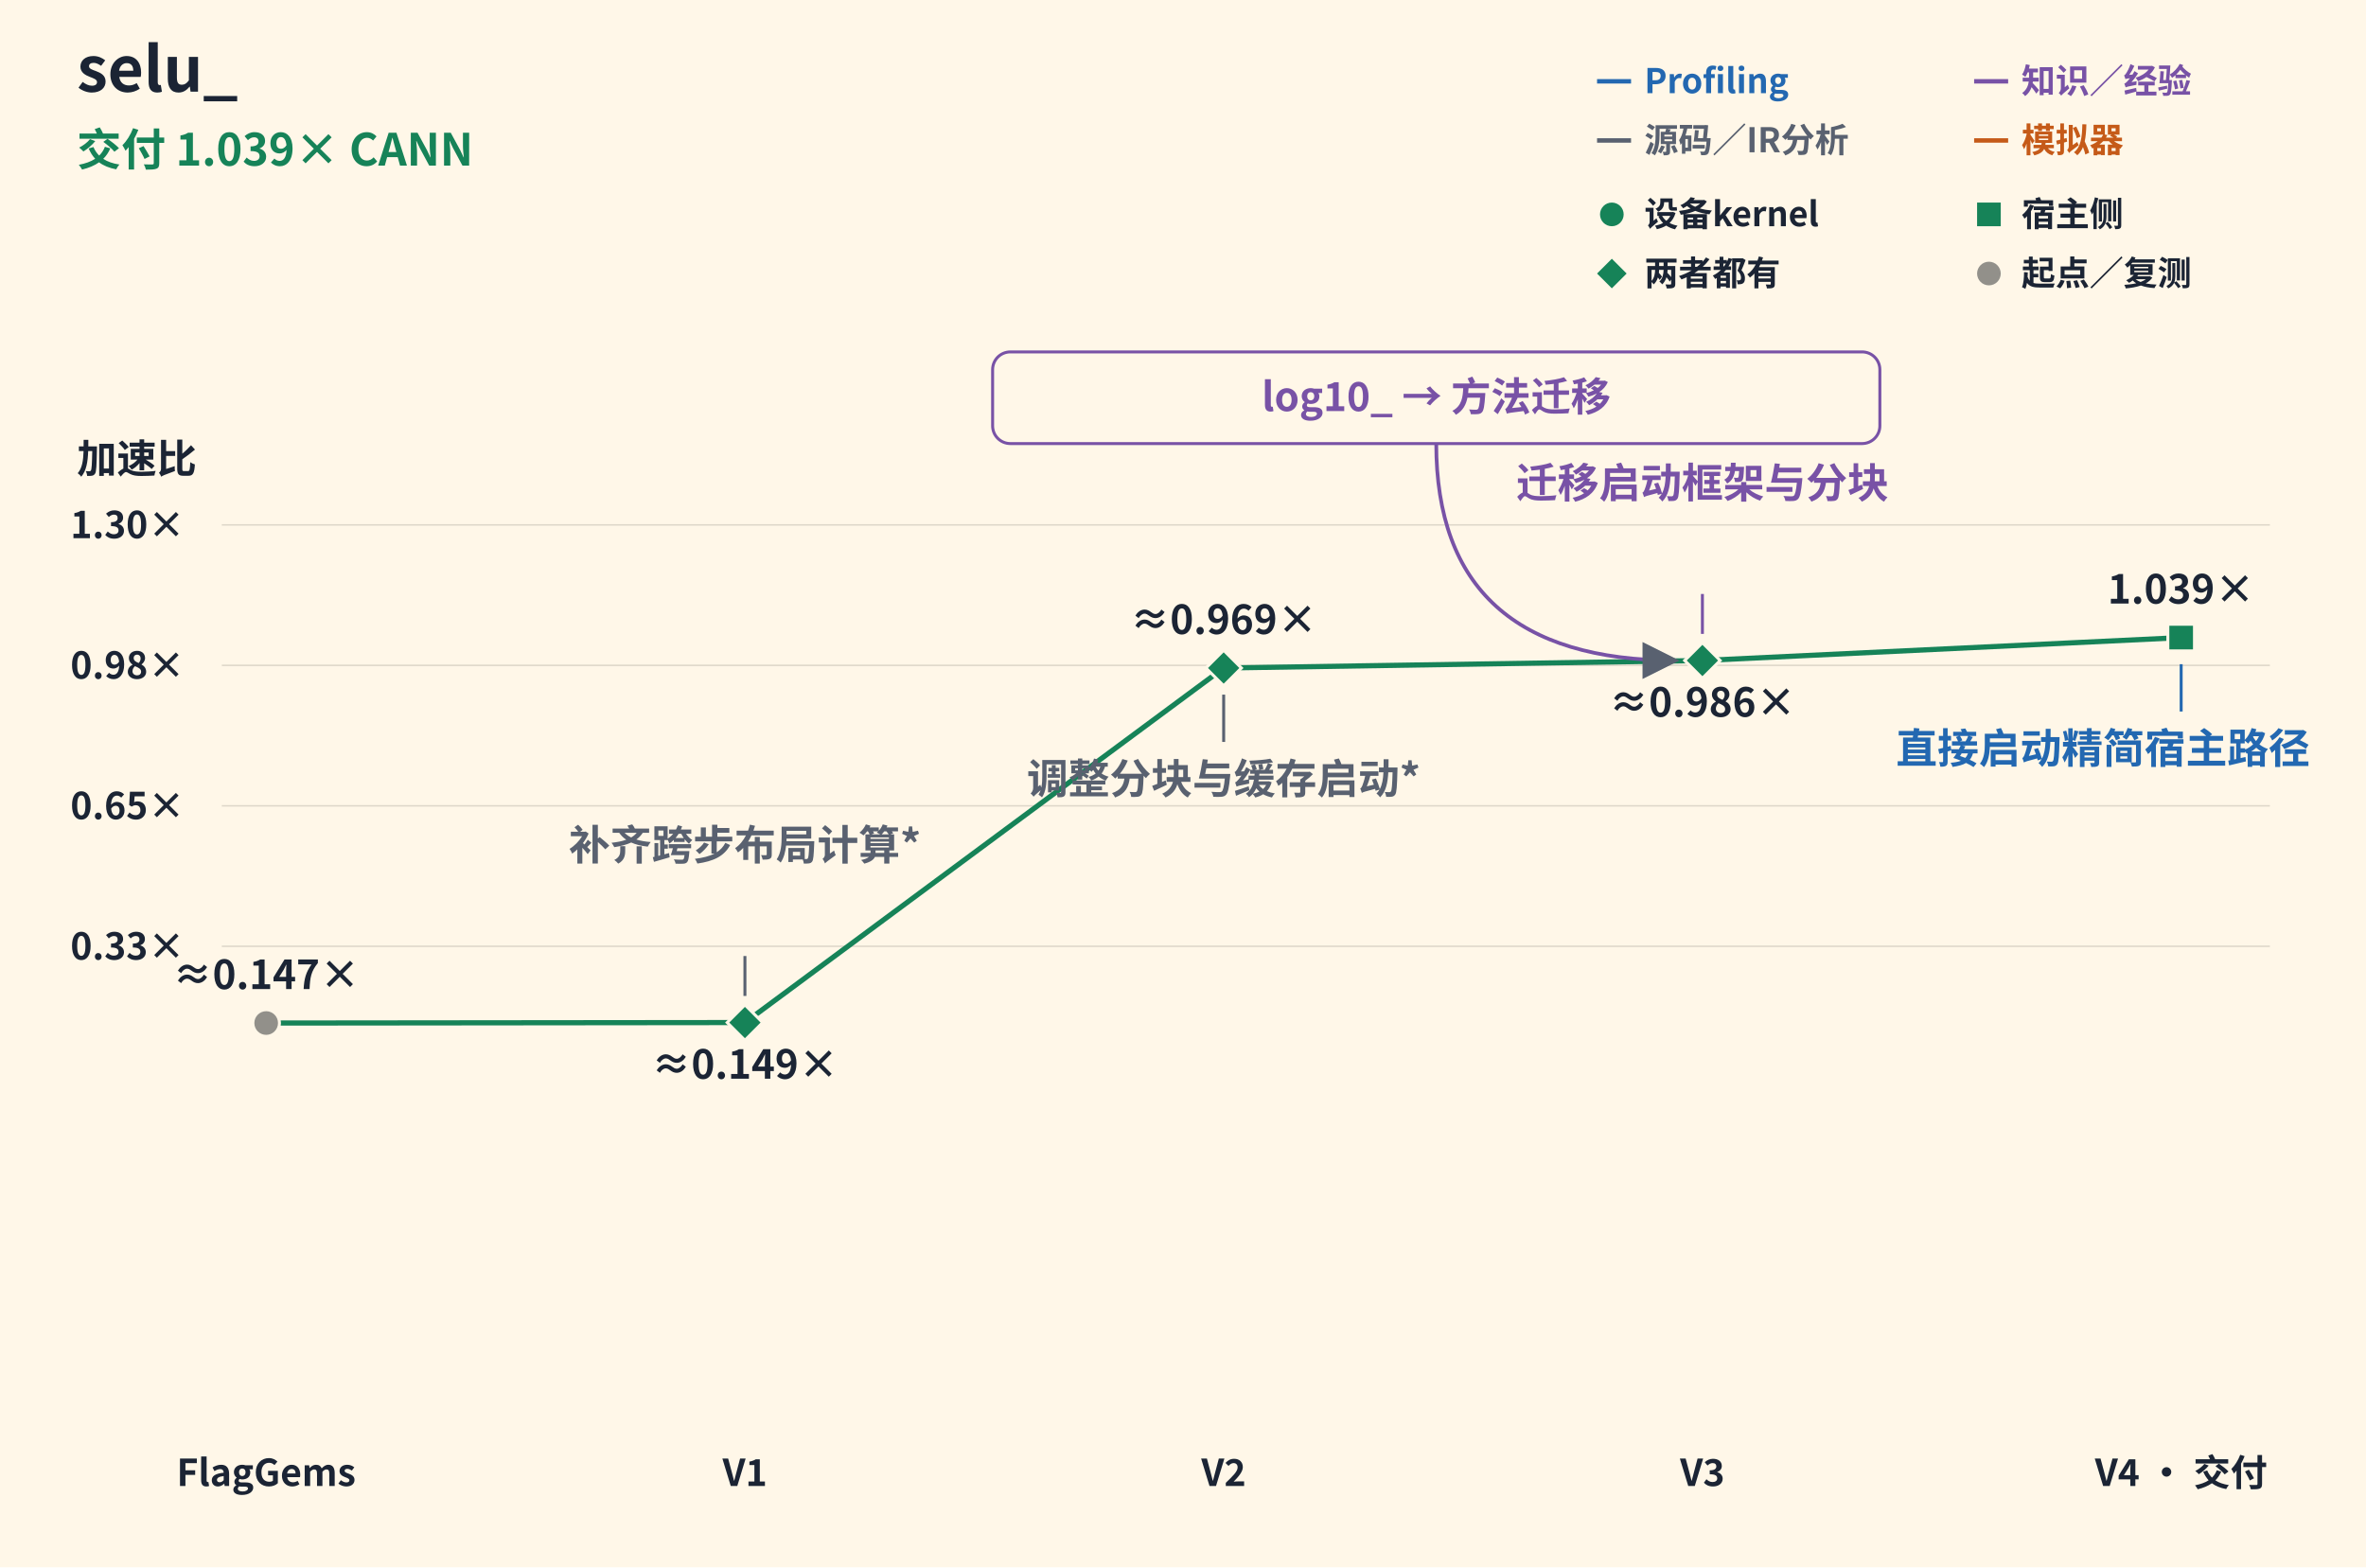
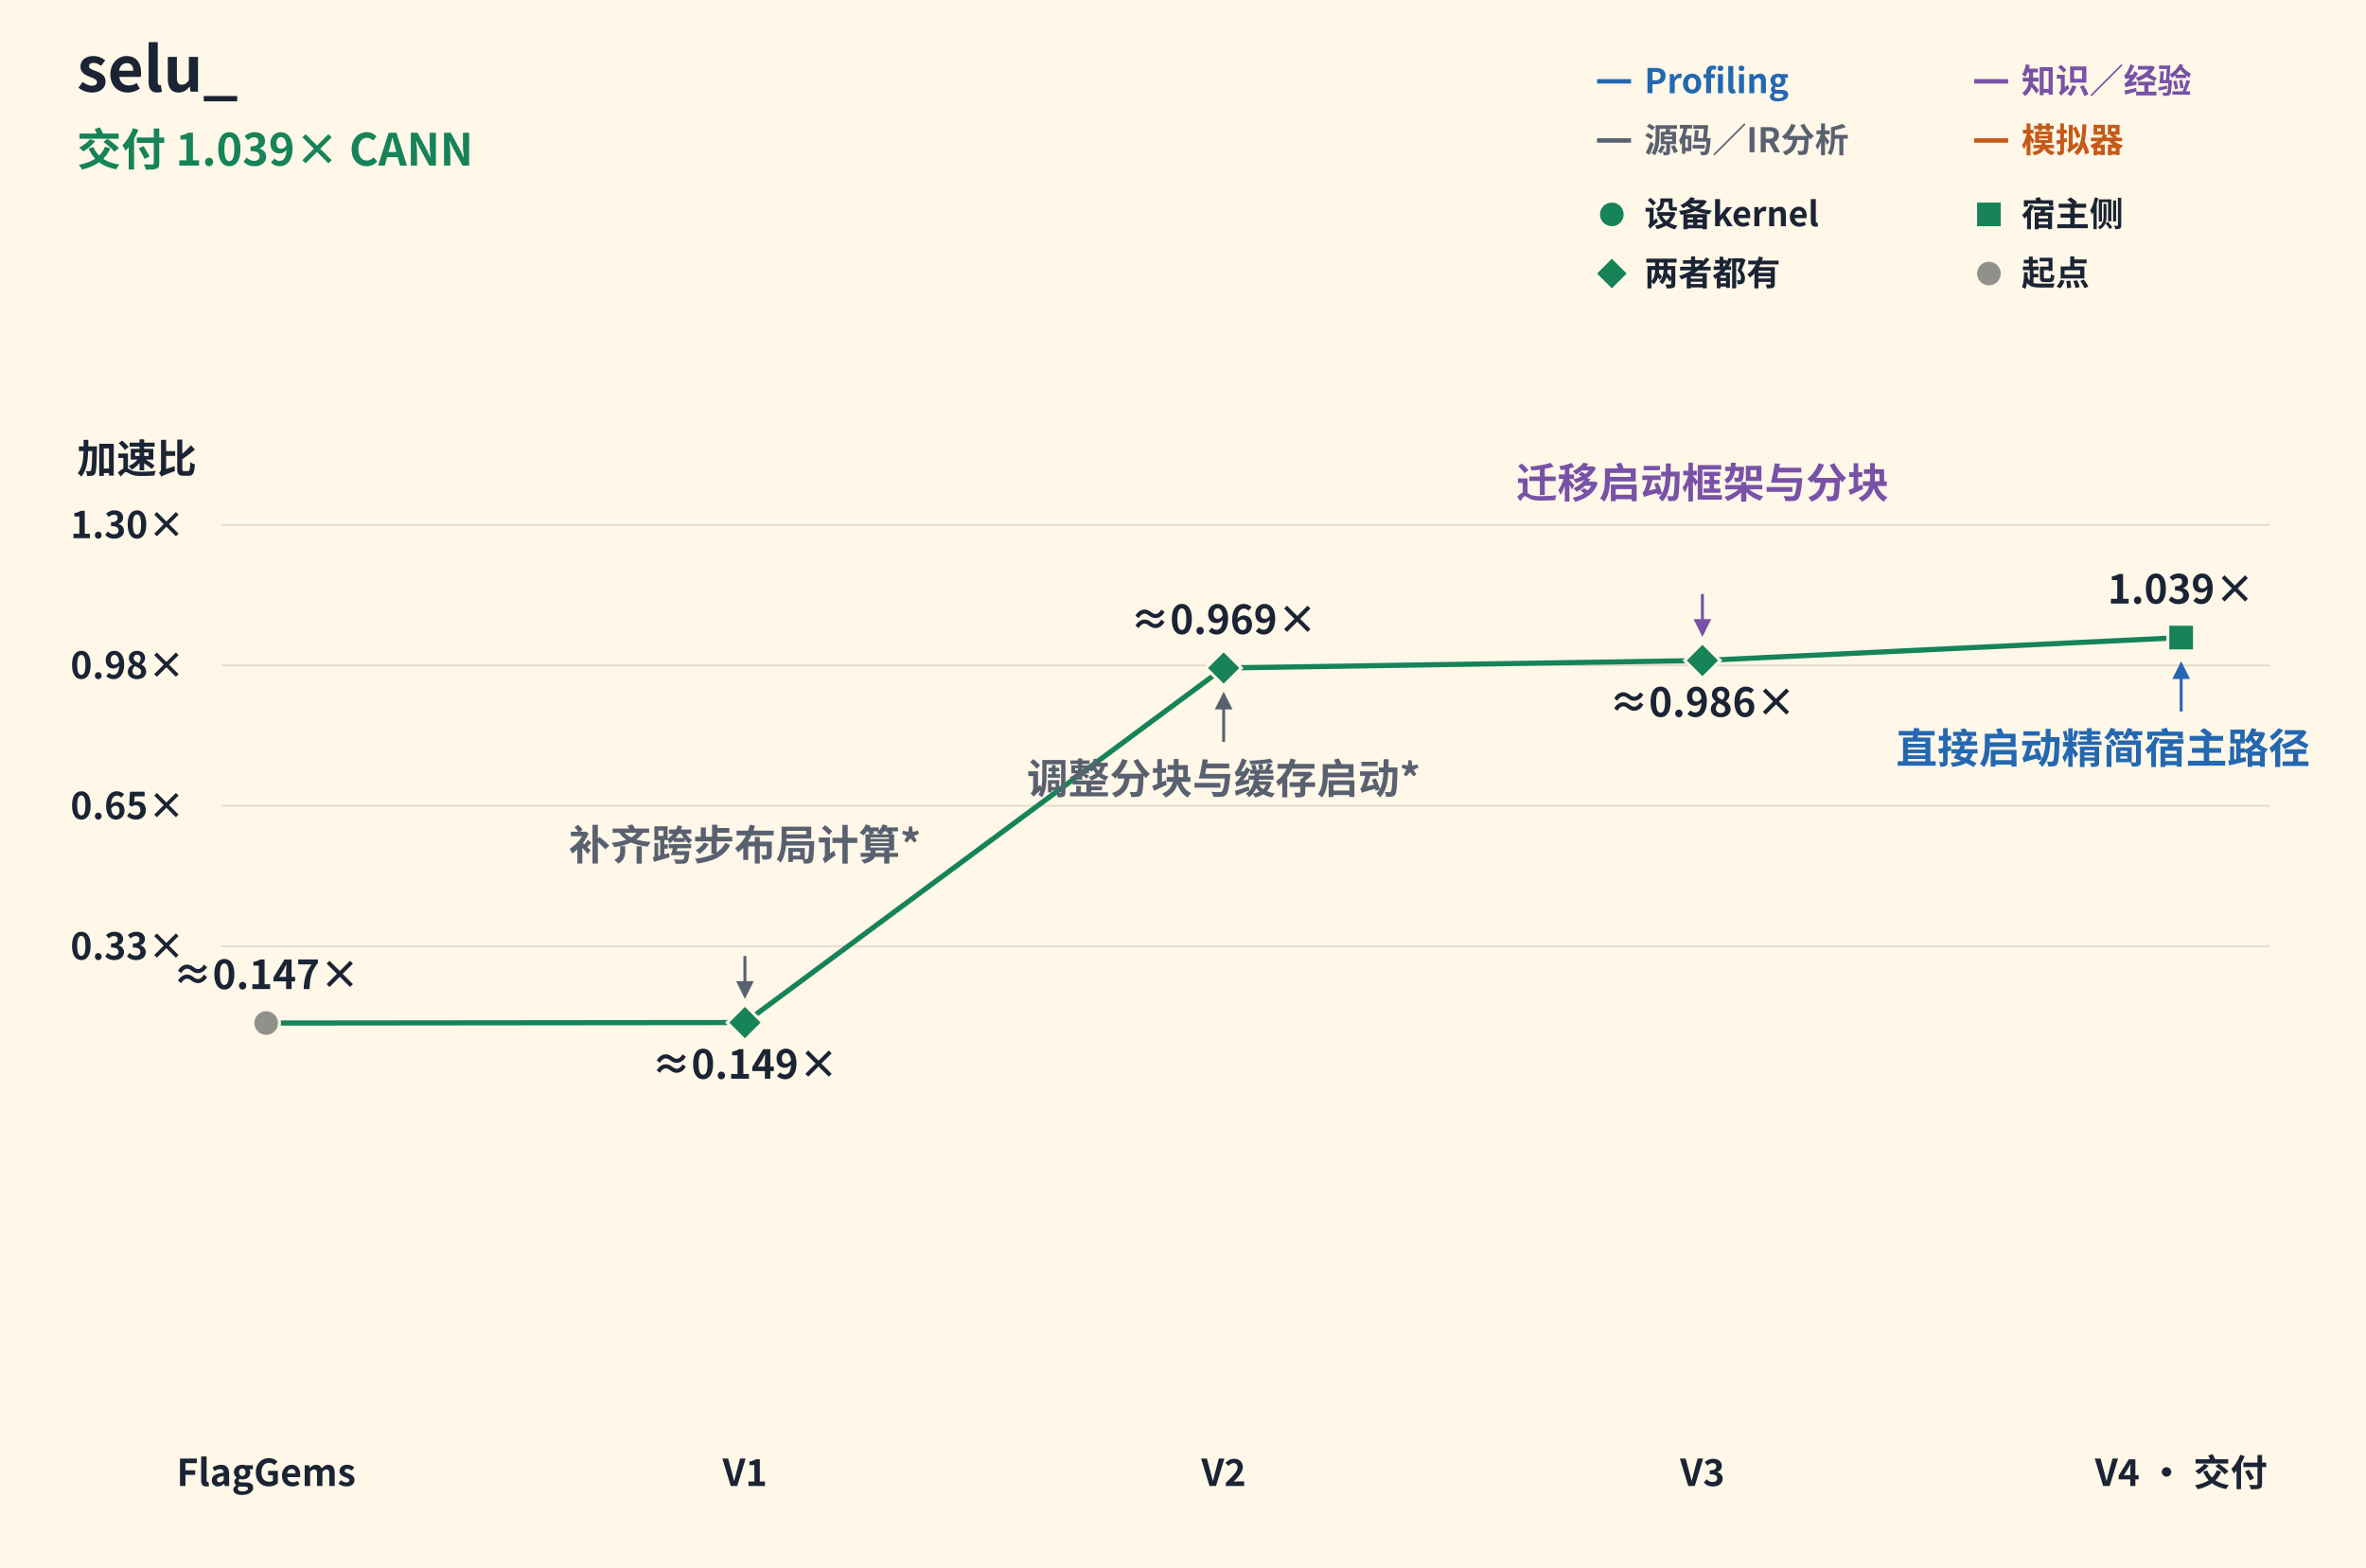
<svg xmlns="http://www.w3.org/2000/svg" width="1600" height="1060" viewBox="0 0 1600 1060">
  <rect width="1600" height="1060" fill="#fff7e8" />
  <defs>
+     <marker id="method-paired" markerWidth="6" markerHeight="6" refX="5" refY="3" orient="auto">
+       <path d="M0 0L6 3L0 6Z" fill="#2368b1" />
+     </marker>
+     <marker id="method-sim" markerWidth="6" markerHeight="6" refX="5" refY="3" orient="auto">
+       <path d="M0 0L6 3L0 6Z" fill="#c55a18" />
+     </marker>
+     <marker id="method-knowledge" markerWidth="6" markerHeight="6" refX="5" refY="3" orient="auto">
+       <path d="M0 0L6 3L0 6Z" fill="#7852a6" />
+     </marker>
+     <marker id="method-probe" markerWidth="6" markerHeight="6" refX="5" refY="3" orient="auto">
+       <path d="M0 0L6 3L0 6Z" fill="#2368b1" />
+     </marker>
+     <marker id="method-ir" markerWidth="6" markerHeight="6" refX="5" refY="3" orient="auto">
+       <path d="M0 0L6 3L0 6Z" fill="#596170" />
+     </marker>
+     <marker id="method-unknown" markerWidth="6" markerHeight="6" refX="5" refY="3" orient="auto">
+       <path d="M0 0L6 3L0 6Z" fill="#596170" />
+     </marker>
    <marker id="arr" markerWidth="10" markerHeight="10" refX="9" refY="5" orient="auto">
      <path d="M0 0L10 5L0 10Z" fill="#596170" />
    </marker>
  </defs>
  <g font-family="Microsoft YaHei,Noto Sans CJK SC,sans-serif">
    <text x="52.00" y="62.00" font-size="42" fill="#1b2434" text-anchor="start" font-weight="700">selu_</text>
    <text x="52.00" y="112.00" font-size="30" fill="#168358" text-anchor="start" font-weight="700">交付 1.039× CANN</text>
    <line x1="1080" y1="55" x2="1103" y2="55" stroke="#2368b1" stroke-width="3" />
    <text x="1112.00" y="63.00" font-size="23" fill="#2368b1" text-anchor="start" font-weight="700">Profiling</text>
    <line x1="1335" y1="55" x2="1358" y2="55" stroke="#7852a6" stroke-width="3" />
    <text x="1367.00" y="63.00" font-size="23" fill="#7852a6" text-anchor="start" font-weight="700">知识／经验</text>
    <line x1="1080" y1="95" x2="1103" y2="95" stroke="#596170" stroke-width="3" />
    <text x="1112.00" y="103.00" font-size="23" fill="#596170" text-anchor="start" font-weight="700">源码／IR分析</text>
    <line x1="1335" y1="95" x2="1358" y2="95" stroke="#c55a18" stroke-width="3" />
    <text x="1367.00" y="103.00" font-size="23" fill="#c55a18" text-anchor="start" font-weight="700">模拟器</text>
    <circle cx="1090" cy="145" r="8" fill="#168358" />
    <text x="1112.00" y="153.00" font-size="23" fill="#1b2434" text-anchor="start" font-weight="700">设备kernel</text>
    <rect x="1337" y="137" width="16" height="16" fill="#168358" />
    <text x="1367.00" y="153.00" font-size="23" fill="#1b2434" text-anchor="start" font-weight="700">宿主侧</text>
    <path d="M1090 175L1100 185L1090 195L1080 185Z" fill="#168358" />
    <text x="1112.00" y="193.00" font-size="23" fill="#1b2434" text-anchor="start" font-weight="700">两者都有</text>
    <circle cx="1345" cy="185" r="8" fill="#92908a" />
-     <text x="1367.00" y="193.00" font-size="23" fill="#1b2434" text-anchor="start" font-weight="700">起点／复测</text>
+     <text x="1367.00" y="193.00" font-size="23" fill="#1b2434" text-anchor="start" font-weight="700">起点</text>
    <text x="52.00" y="320.00" font-size="27" fill="#1b2434" text-anchor="start" font-weight="700">加速比</text>
    <line x1="150" y1="640.00" x2="1535" y2="640.00" stroke="#ded7c9" />
    <text x="125.00" y="649.00" font-size="25" fill="#1b2434" text-anchor="end" font-weight="700">0.33×</text>
    <line x1="150" y1="545.00" x2="1535" y2="545.00" stroke="#ded7c9" />
    <text x="125.00" y="554.00" font-size="25" fill="#1b2434" text-anchor="end" font-weight="700">0.65×</text>
    <line x1="150" y1="450.00" x2="1535" y2="450.00" stroke="#ded7c9" />
    <text x="125.00" y="459.00" font-size="25" fill="#1b2434" text-anchor="end" font-weight="700">0.98×</text>
    <line x1="150" y1="355.00" x2="1535" y2="355.00" stroke="#ded7c9" />
    <text x="125.00" y="364.00" font-size="25" fill="#1b2434" text-anchor="end" font-weight="700">1.30×</text>
    <path class="connection" d="M180.00 691.91 L503.75 691.58" stroke="#168358" stroke-width="3.5" fill="none" />
    <path class="connection" d="M503.75 691.58 L827.50 451.79" stroke="#168358" stroke-width="3.5" fill="none" />
    <path class="connection" d="M827.50 451.79 L1151.25 446.72" stroke="#168358" stroke-width="3.5" fill="none" />
    <path class="connection" d="M1151.25 446.72 L1475.00 431.21" stroke="#168358" stroke-width="3.5" fill="none" />
-     <g>
-       <rect class="donor" x="671.25" y="238" width="600" height="62" rx="12" fill="#fff7e8" stroke="#7852a6" stroke-width="2" />
-       <text x="971.25" y="278.00" font-size="27" fill="#7852a6" text-anchor="middle" font-weight="700">log10_ → 方法迁移</text>
-       <path class="donor-connection" d="M971.25 300 Q971.25 446.721 1133.25 446.721" stroke="#7852a6" stroke-width="2.5" fill="none" marker-end="url(#arr)" />
-     </g>
    <g class="attribution">
      <text x="503.75" y="581.58" font-size="28" fill="#596170" text-anchor="middle" font-weight="700">补齐跨步布局计算*</text>
-       <path d="M503.75 646.58L503.75 673.58" stroke="#596170" stroke-width="2" fill="none" />
+       <path d="M503.75 646.58L503.75 673.58" stroke="#596170" stroke-width="2" fill="none" marker-end="url(#method-ir)" />
    </g>
    <g class="attribution">
      <text x="827.50" y="536.79" font-size="28" fill="#596170" text-anchor="middle" font-weight="700">调整分块与缓存启动*</text>
-       <path d="M827.50 501.79L827.50 469.79" stroke="#596170" stroke-width="2" fill="none" />
+       <path d="M827.50 501.79L827.50 469.79" stroke="#596170" stroke-width="2" fill="none" marker-end="url(#method-ir)" />
    </g>
    <g class="attribution">
      <text x="1151.25" y="336.72" font-size="28" fill="#7852a6" text-anchor="middle" font-weight="700">迁移启动框架与分块</text>
-       <path d="M1151.25 401.72L1151.25 428.72" stroke="#7852a6" stroke-width="2" fill="none" />
+       <path d="M1151.25 401.72L1151.25 428.72" stroke="#7852a6" stroke-width="2" fill="none" marker-end="url(#method-knowledge)" />
    </g>
    <g class="attribution">
      <text x="1422.12" y="516.21" font-size="28" fill="#2368b1" text-anchor="middle" font-weight="700">直接启动精简宿主路径</text>
-       <path d="M1475.00 481.21L1475.00 449.21" stroke="#2368b1" stroke-width="2" fill="none" />
+       <path d="M1475.00 481.21L1475.00 449.21" stroke="#2368b1" stroke-width="2" fill="none" marker-end="url(#method-paired)" />
    </g>
    <g class="node" data-id="3d303a8d9ee0cd7c">
      <circle cx="180.0" cy="691.906" r="9" fill="#92908a" stroke="#fff7e8" stroke-width="2" />
      <text x="180.00" y="668.91" font-size="27" fill="#1b2434" text-anchor="middle" font-weight="700">≈0.147×</text>
      <text x="180.00" y="1005.00" font-size="25" fill="#1b2434" text-anchor="middle" font-weight="700">FlagGems</text>
    </g>
    <g class="node" data-id="63de36834f46bfb8">
      <path d="M503.75 679.583L515.75 691.583L503.75 703.583L491.75 691.583Z" fill="#168358" stroke="#fff7e8" stroke-width="2" />
      <text x="503.75" y="729.58" font-size="27" fill="#1b2434" text-anchor="middle" font-weight="700">≈0.149×</text>
      <text x="503.75" y="1005.00" font-size="25" fill="#1b2434" text-anchor="middle" font-weight="700">V1</text>
    </g>
    <g class="node" data-id="c4fd5e80f9f52ef1">
      <path d="M827.5 439.786L839.5 451.786L827.5 463.786L815.5 451.786Z" fill="#168358" stroke="#fff7e8" stroke-width="2" />
      <text x="827.50" y="428.79" font-size="27" fill="#1b2434" text-anchor="middle" font-weight="700">≈0.969×</text>
      <text x="827.50" y="1005.00" font-size="25" fill="#1b2434" text-anchor="middle" font-weight="700">V2</text>
    </g>
    <g class="node" data-id="45cd2e93da09b5c2">
      <path d="M1151.25 434.721L1163.25 446.721L1151.25 458.721L1139.25 446.721Z" fill="#168358" stroke="#fff7e8" stroke-width="2" />
      <text x="1151.25" y="484.72" font-size="27" fill="#1b2434" text-anchor="middle" font-weight="700">≈0.986×</text>
      <text x="1151.25" y="1005.00" font-size="25" fill="#1b2434" text-anchor="middle" font-weight="700">V3</text>
    </g>
    <g class="node" data-id="761d3f46ce4c8e35">
      <rect x="1466.0" y="422.207" width="18" height="18" fill="#168358" stroke="#fff7e8" stroke-width="2" />
      <text x="1475.00" y="408.21" font-size="27" fill="#1b2434" text-anchor="middle" font-weight="700">1.039×</text>
      <text x="1475.00" y="1005.00" font-size="25" fill="#1b2434" text-anchor="middle" font-weight="700">V4 · 交付</text>
    </g>
  </g>
</svg>
